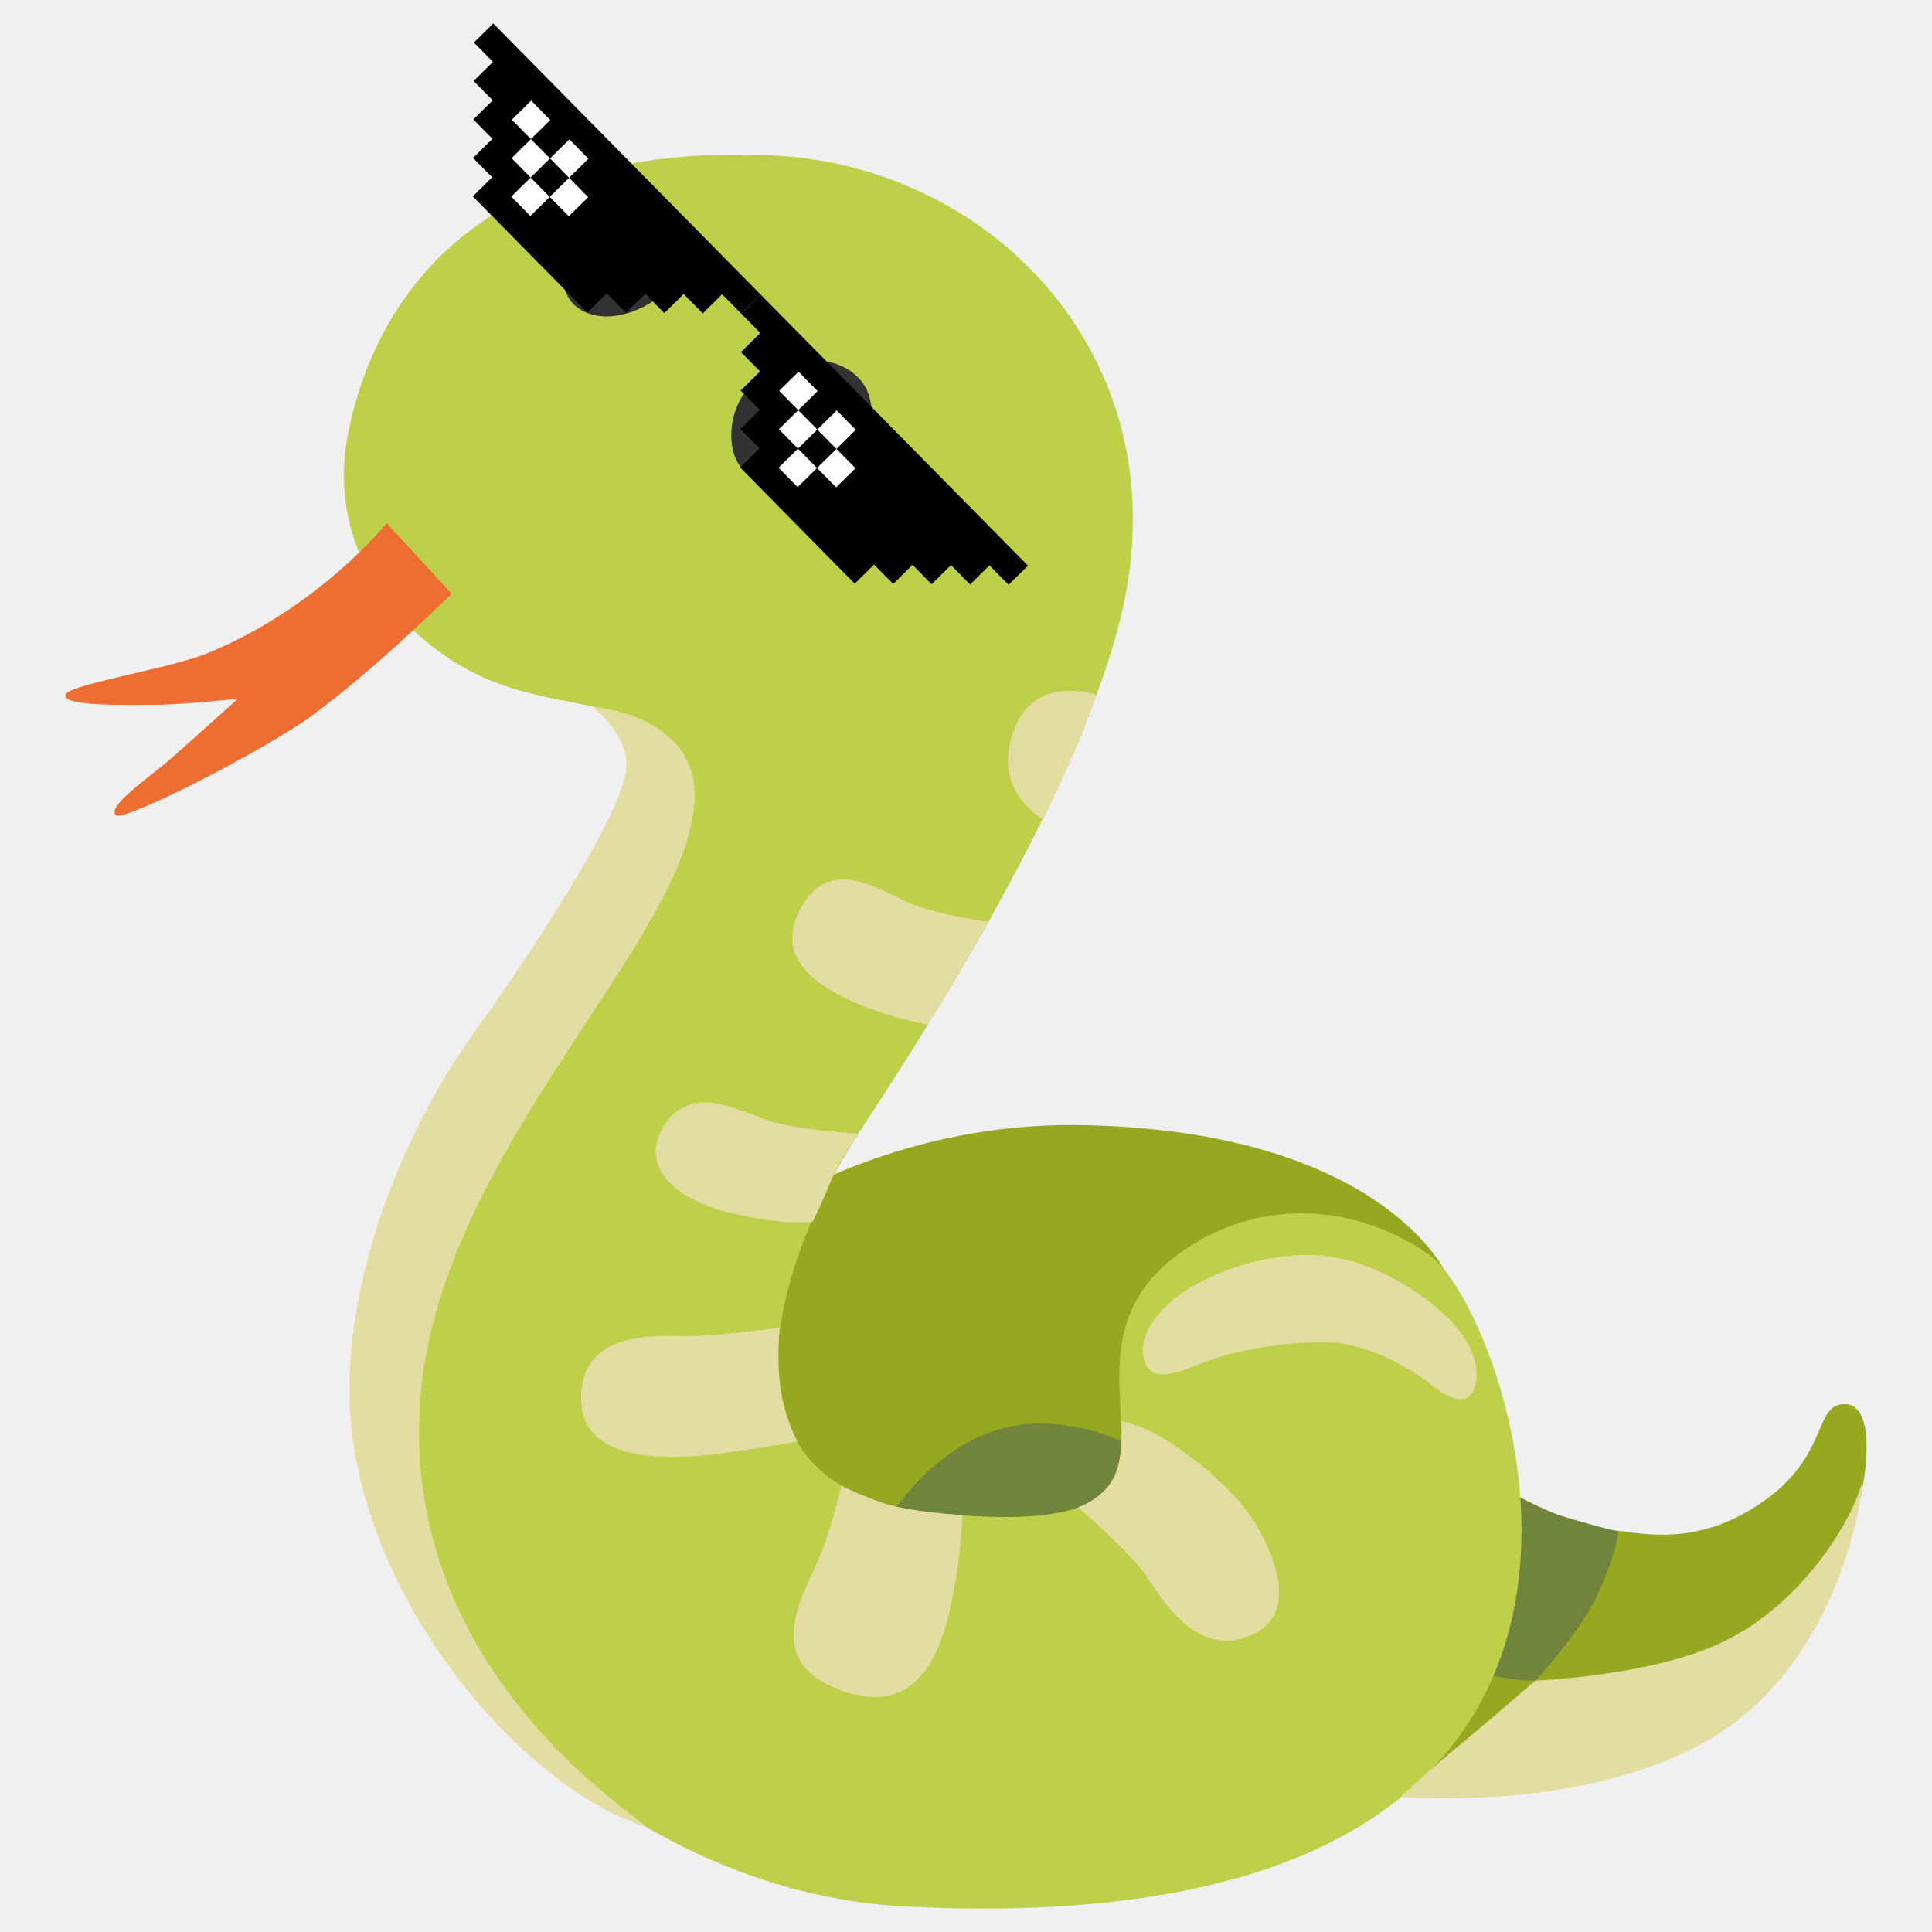
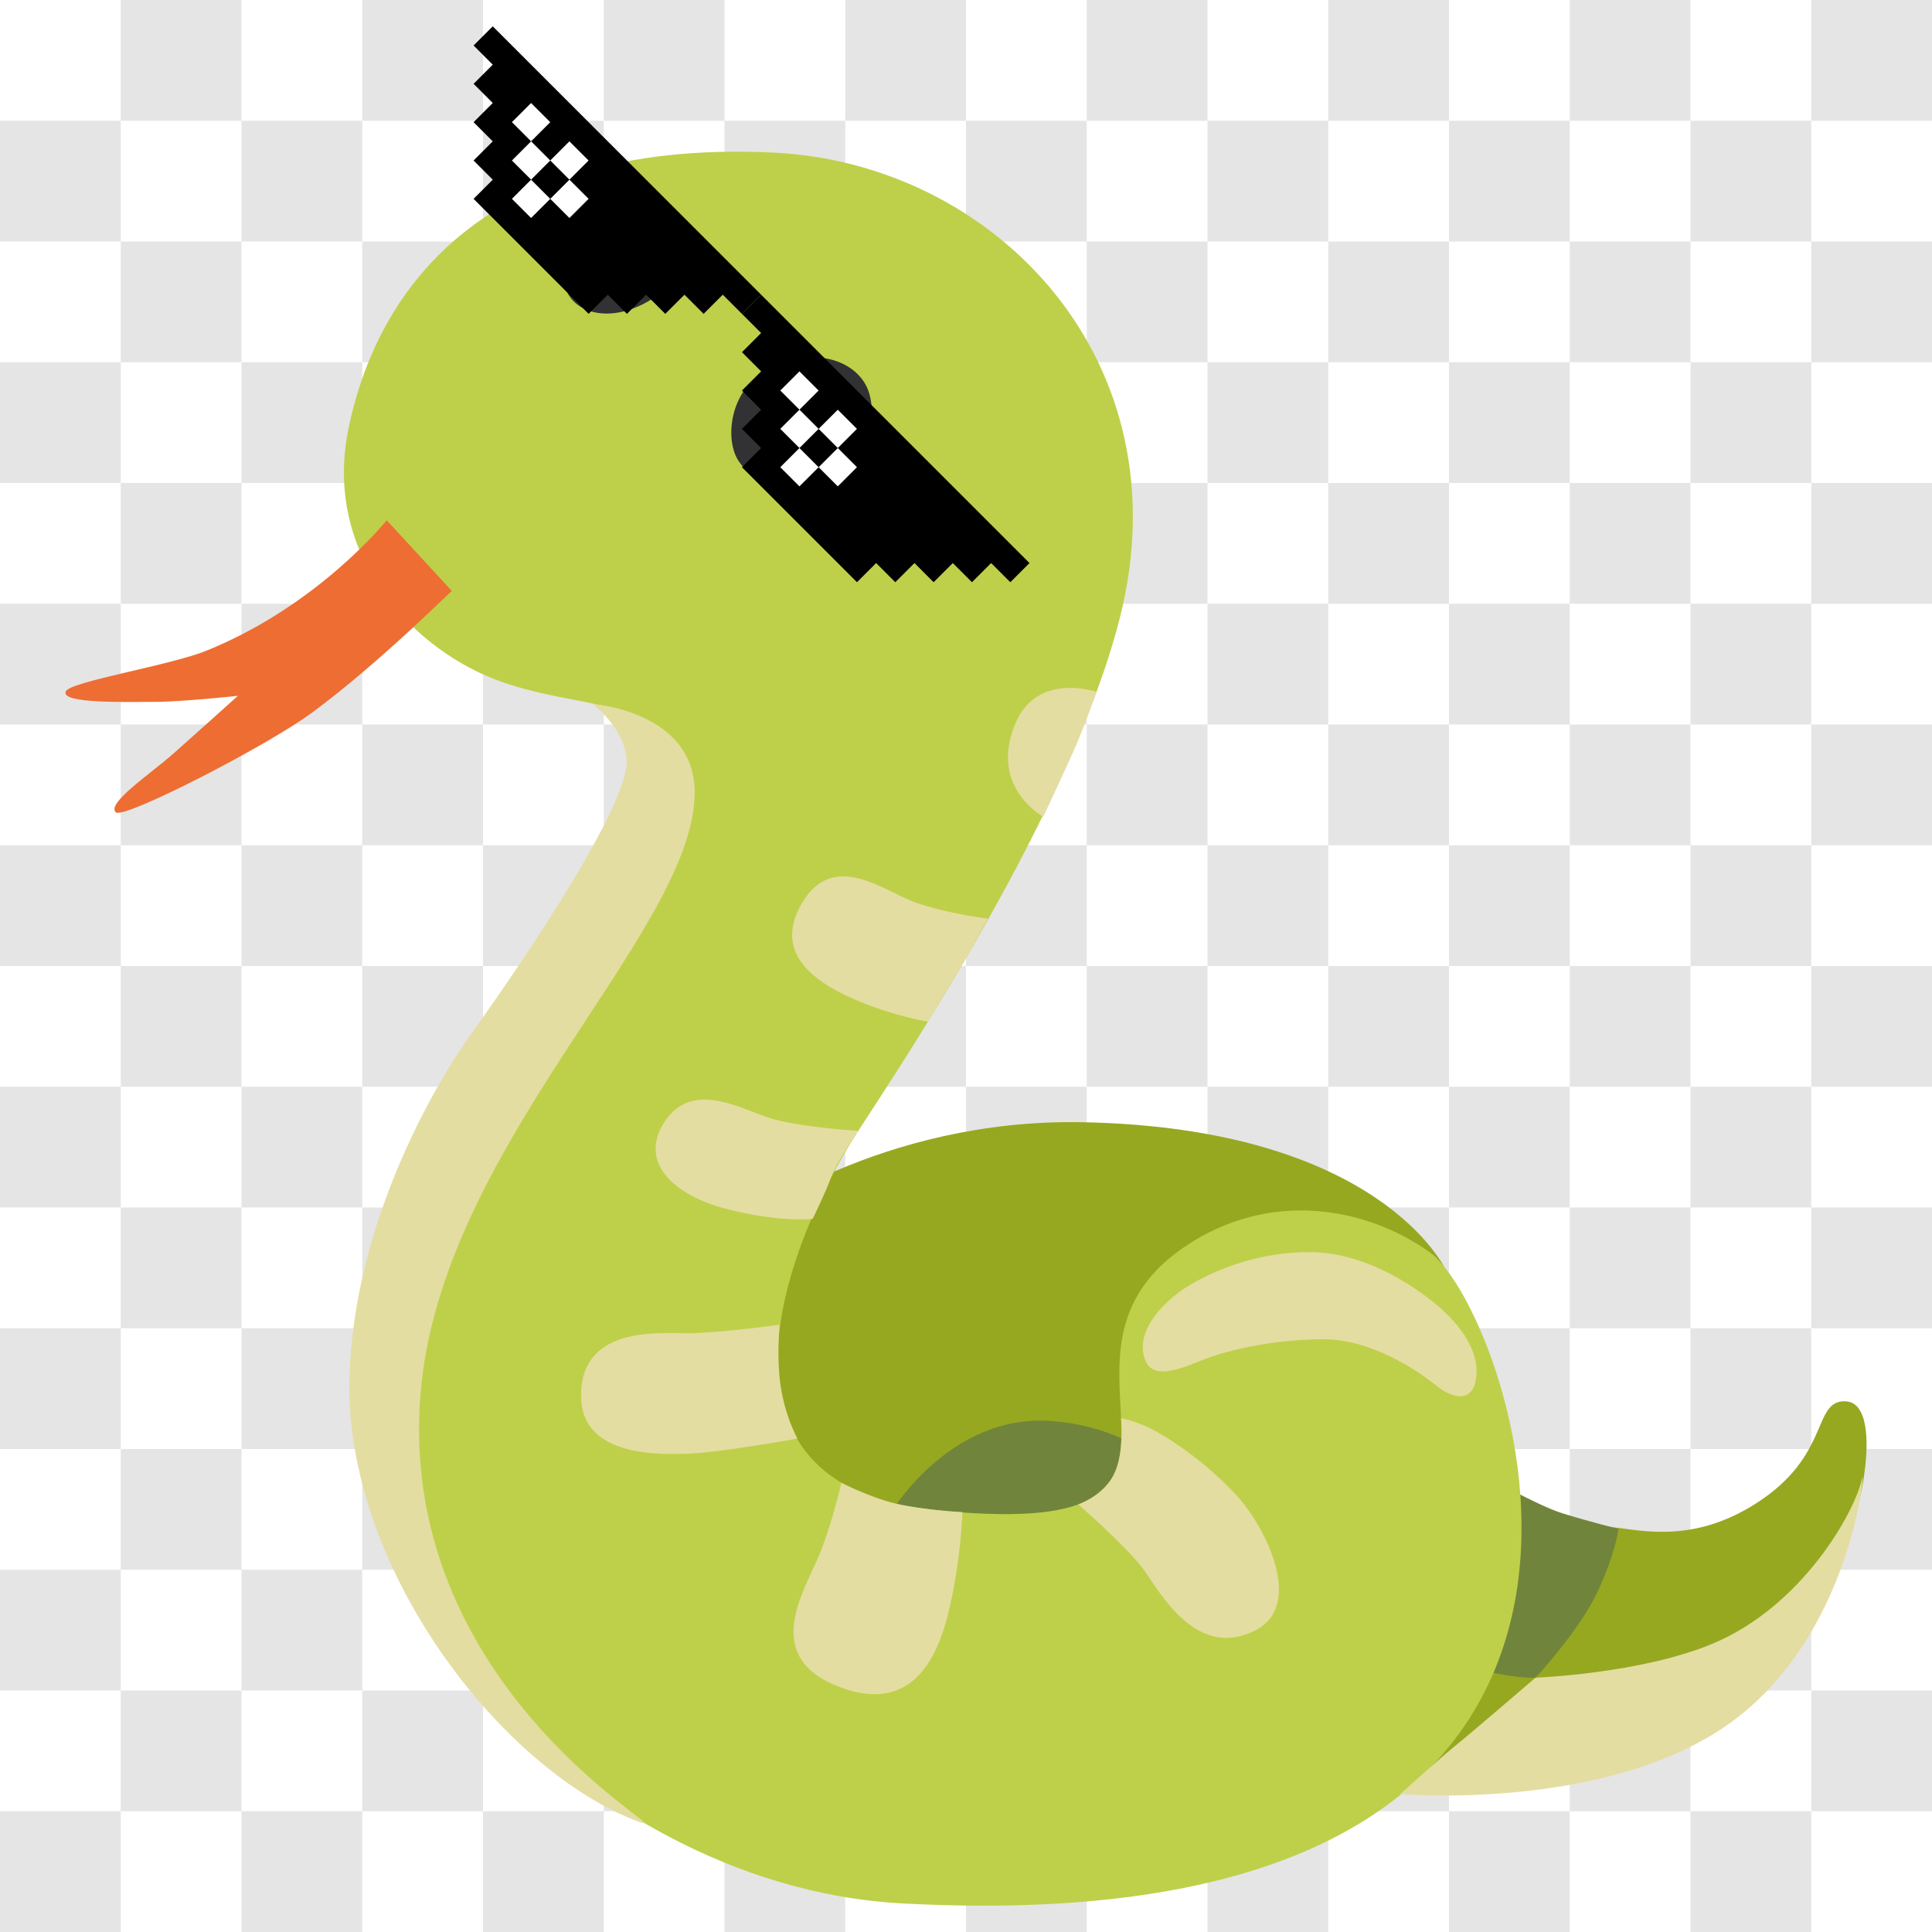
<svg xmlns="http://www.w3.org/2000/svg" width="64" height="64" viewBox="0 0 64 64" version="1.1" id="svg1">
  <defs id="defs1" />
+   <g id="layer2">
+     <rect style="fill:#ffffff;fill-opacity:1;stroke:none;stroke-width:8;paint-order:stroke fill markers" id="rect1" width="64" height="64" x="0" y="0" />
+     <path id="rect2" style="fill:#000000;fill-opacity:0.104;stroke:none;stroke-width:8;paint-order:stroke fill markers;font-variation-settings:normal;opacity:1;vector-effect:none;stroke-linecap:butt;stroke-linejoin:miter;stroke-miterlimit:4;stroke-dasharray:none;stroke-dashoffset:0;stroke-opacity:1;-inkscape-stroke:none;stop-color:#000000;stop-opacity:1" d="M 4 0 L 4 4 L 8 4 L 8 0 L 4 0 z M 8 4 L 8 8 L 12 8 L 12 4 L 8 4 z M 12 4 L 16 4 L 16 0 L 12 0 L 12 4 z M 16 4 L 16 8 L 20 8 L 20 4 L 16 4 z M 20 4 L 24 4 L 24 0 L 20 0 L 20 4 z M 24 4 L 24 8 L 28 8 L 28 4 L 24 4 z M 28 4 L 32 4 L 32 0 L 28 0 L 28 4 z M 32 4 L 32 8 L 36 8 L 36 4 L 32 4 z M 36 4 L 40 4 L 40 0 L 36 0 L 36 4 z M 40 4 L 40 8 L 44 8 L 44 4 L 40 4 z M 44 4 L 48 4 L 48 0 L 44 0 L 44 4 z M 48 4 L 48 8 L 52 8 L 52 4 L 48 4 z M 52 4 L 56 4 L 56 0 L 52 0 L 52 4 z M 56 4 L 56 8 L 60 8 L 60 4 L 56 4 z M 60 4 L 64 4 L 64 0 L 60 0 L 60 4 z M 60 8 L 60 12 L 64 12 L 64 8 L 60 8 z M 60 12 L 56 12 L 56 16 L 60 16 L 60 12 z M 60 16 L 60 20 L 64 20 L 64 16 L 60 16 z M 60 20 L 56 20 L 56 24 L 60 24 L 60 20 z M 60 24 L 60 28 L 64 28 L 64 24 L 60 24 z M 60 28 L 56 28 L 56 32 L 60 32 L 60 28 z M 60 32 L 60 36 L 64 36 L 64 32 L 60 32 z M 60 36 L 56 36 L 56 40 L 60 40 L 60 36 z M 60 40 L 60 44 L 64 44 L 64 40 L 60 40 z M 60 44 L 56 44 L 56 48 L 60 48 L 60 44 z M 60 48 L 60 52 L 64 52 L 64 48 L 60 48 z M 60 52 L 56 52 L 56 56 L 60 56 L 60 52 z M 60 56 L 60 60 L 64 60 L 64 56 L 60 56 z M 60 60 L 56 60 L 56 64 L 60 64 L 60 60 z M 56 60 L 56 56 L 52 56 L 52 60 L 56 60 z M 52 60 L 48 60 L 48 64 L 52 64 L 52 60 z M 48 60 L 48 56 L 44 56 L 44 60 L 48 60 z M 44 60 L 40 60 L 40 64 L 44 64 L 44 60 z M 40 60 L 40 56 L 36 56 L 36 60 L 40 60 z M 36 60 L 32 60 L 32 64 L 36 64 L 36 60 z M 32 60 L 32 56 L 28 56 L 28 60 L 32 60 z M 28 60 L 24 60 L 24 64 L 28 64 L 28 60 z M 24 60 L 24 56 L 20 56 L 20 60 L 24 60 z M 20 60 L 16 60 L 16 64 L 20 64 L 20 60 z M 16 60 L 16 56 L 12 56 L 12 60 L 16 60 z M 12 60 L 8 60 L 8 64 L 12 64 L 12 60 z M 8 60 L 8 56 L 4 56 L 4 60 L 8 60 z M 4 60 L 0 60 L 0 64 L 4 64 L 4 60 z M 4 56 L 4 52 L 0 52 L 0 56 L 4 56 z M 4 52 L 8 52 L 8 48 L 4 48 L 4 52 z M 4 48 L 4 44 L 0 44 L 0 48 L 4 48 z M 4 44 L 8 44 L 8 40 L 4 40 L 4 44 z M 4 40 L 4 36 L 0 36 L 0 40 L 4 40 z M 4 36 L 8 36 L 8 32 L 4 32 L 4 36 z M 4 32 L 4 28 L 0 28 L 0 32 L 4 32 z M 4 28 L 8 28 L 8 24 L 4 24 L 4 28 z M 4 24 L 4 20 L 0 20 L 0 24 L 4 24 z M 4 20 L 8 20 L 8 16 L 4 16 L 4 20 z M 4 16 L 4 12 L 0 12 L 0 16 L 4 16 z M 4 12 L 8 12 L 8 8 L 4 8 L 4 12 z M 4 8 L 4 4 L 0 4 L 0 8 L 4 8 z M 8 12 L 8 16 L 12 16 L 12 12 L 8 12 z M 12 12 L 16 12 L 16 8 L 12 8 L 12 12 z M 16 12 L 16 16 L 20 16 L 20 12 L 16 12 z M 20 12 L 24 12 L 24 8 L 20 8 L 20 12 z M 24 12 L 24 16 L 28 16 L 28 12 L 24 12 z M 28 12 L 32 12 L 32 8 L 28 8 L 28 12 z M 32 12 L 32 16 L 36 16 L 36 12 L 32 12 z M 36 12 L 40 12 L 40 8 L 36 8 L 36 12 z M 40 12 L 40 16 L 44 16 L 44 12 L 40 12 z M 44 12 L 48 12 L 48 8 L 44 8 L 44 12 z M 48 12 L 48 16 L 52 16 L 52 12 L 48 12 z M 52 12 L 56 12 L 56 8 L 52 8 L 52 12 z M 52 16 L 52 20 L 56 20 L 56 16 L 52 16 z M 52 20 L 48 20 L 48 24 L 52 24 L 52 20 z M 52 24 L 52 28 L 56 28 L 56 24 L 52 24 z M 52 28 L 48 28 L 48 32 L 52 32 L 52 28 z M 52 32 L 52 36 L 56 36 L 56 32 L 52 32 z M 52 36 L 48 36 L 48 40 L 52 40 L 52 36 z M 52 40 L 52 44 L 56 44 L 56 40 L 52 40 z M 52 44 L 48 44 L 48 48 L 52 48 L 52 44 z M 52 48 L 52 52 L 56 52 L 56 48 L 52 48 z M 52 52 L 48 52 L 48 56 L 52 56 L 52 52 z M 48 52 L 48 48 L 44 48 L 44 52 L 48 52 z M 44 52 L 40 52 L 40 56 L 44 56 L 44 52 z M 40 52 L 40 48 L 36 48 L 36 52 L 40 52 z M 36 52 L 32 52 L 32 56 L 36 56 L 36 52 z M 32 52 L 32 48 L 28 48 L 28 52 L 32 52 z M 28 52 L 24 52 L 24 56 L 28 56 L 28 52 z M 24 52 L 24 48 L 20 48 L 20 52 L 24 52 z M 20 52 L 16 52 L 16 56 L 20 56 L 20 52 z M 16 52 L 16 48 L 12 48 L 12 52 L 16 52 z M 12 52 L 8 52 L 8 56 L 12 56 L 12 52 z M 12 48 L 12 44 L 8 44 L 8 48 L 12 48 z M 12 44 L 16 44 L 16 40 L 12 40 L 12 44 z M 12 40 L 12 36 L 8 36 L 8 40 L 12 40 z M 12 36 L 16 36 L 16 32 L 12 32 L 12 36 z M 12 32 L 12 28 L 8 28 L 8 32 L 12 32 z M 12 28 L 16 28 L 16 24 L 12 24 L 12 28 z M 12 24 L 12 20 L 8 20 L 8 24 L 12 24 z M 12 20 L 16 20 L 16 16 L 12 16 L 12 20 z M 16 20 L 16 24 L 20 24 L 20 20 L 16 20 z M 20 20 L 24 20 L 24 16 L 20 16 L 20 20 z M 24 20 L 24 24 L 28 24 L 28 20 L 24 20 z M 28 20 L 32 20 L 32 16 L 28 16 L 28 20 z M 32 20 L 32 24 L 36 24 L 36 20 L 32 20 z M 36 20 L 40 20 L 40 16 L 36 16 L 36 20 z M 40 20 L 40 24 L 44 24 L 44 20 L 40 20 z M 44 20 L 48 20 L 48 16 L 44 16 L 44 20 z M 44 24 L 44 28 L 48 28 L 48 24 L 44 24 z M 44 28 L 40 28 L 40 32 L 44 32 L 44 28 z M 44 32 L 44 36 L 48 36 L 48 32 L 44 32 z M 44 36 L 40 36 L 40 40 L 44 40 L 44 36 z M 44 40 L 44 44 L 48 44 L 48 40 L 44 40 z M 44 44 L 40 44 L 40 48 L 44 48 L 44 44 z M 40 44 L 40 40 L 36 40 L 36 44 L 40 44 z M 36 44 L 32 44 L 32 48 L 36 48 L 36 44 z M 32 44 L 32 40 L 28 40 L 28 44 L 32 44 z M 28 44 L 24 44 L 24 48 L 28 48 L 28 44 z M 24 44 L 24 40 L 20 40 L 20 44 L 24 44 z M 20 44 L 16 44 L 16 48 L 20 48 L 20 44 z M 20 40 L 20 36 L 16 36 L 16 40 L 20 40 z M 20 36 L 24 36 L 24 32 L 20 32 L 20 36 z M 20 32 L 20 28 L 16 28 L 16 32 L 20 32 z M 20 28 L 24 28 L 24 24 L 20 24 L 20 28 z M 24 28 L 24 32 L 28 32 L 28 28 L 24 28 z M 28 28 L 32 28 L 32 24 L 28 24 L 28 28 z M 32 28 L 32 32 L 36 32 L 36 28 L 32 28 z M 36 28 L 40 28 L 40 24 L 36 24 L 36 28 z M 36 32 L 36 36 L 40 36 L 40 32 L 36 32 z M 36 36 L 32 36 L 32 40 L 36 40 L 36 36 z M 32 36 L 32 32 L 28 32 L 28 36 L 32 36 z M 28 36 L 24 36 L 24 40 L 28 40 L 28 36 z " />
+   </g>
  <g id="layer1">
-     <g id="g3" transform="translate(-6.800556,-8.966296)">
+     <g id="g3" transform="translate(-6.800556,-9.062147)" style="display:inline">
      <g id="g1" transform="translate(-91.77357,-112.252)">
        <path style="fill:#96a820;stroke-width:0.5" d="m 123.21,161.774 c 0,0 4.495,-3.41 11.215,-3.285 9.95,0.19 12.06,4.925 12.06,4.925 l 1.595,7.51 c 0,0 3.005,0.89 3.94,0.985 0.94,0.095 2.77,0.585 4.975,-0.96 2.205,-1.55 1.64,-3.26 2.72,-3.215 1.41,0.06 0.42,4.785 -0.8,6.29 -1.22,1.5 -6.665,4.365 -8.965,4.975 -2.3,0.61 -3.005,1.57 -5.395,1.62 -2.395,0.045 -8.4,-1.57 -8.4,-1.57 l -12.95,-6.1 v -11.175 z" id="path1" />
        <path style="fill:#70853b;stroke-width:0.5" d="m 127.95,171.629 c 0,0 1.97,-3.52 5.49,-3.24 3.52,0.28 4.785,2.77 4.785,2.77 l -7.79,2.535 z" id="path2" />
        <path style="fill:#70853b;stroke-width:0.5" d="m 146.015,176.184 c 2.485,0.8 3.425,0.705 3.425,0.705 0,0 1.455,-1.55 2.065,-2.865 0.61,-1.315 0.68,-2.065 0.68,-2.065 0,0 -0.96,-0.235 -1.855,-0.515 -0.89,-0.28 -2.675,-1.315 -2.675,-1.315 l -2.065,5.68 z" id="path3" />
        <path style="fill:#bed04a;stroke-width:0.5" d="m 124.195,126.369 c 7.32,0.35 13.64,6.875 11.475,15.415 -1.62,6.38 -7.255,14.82 -8.66,16.985 -2.58,3.99 -5.35,11.73 2.415,12.555 11.105,1.175 2.905,-4.915 8.335,-8.67 2.85,-1.97 6.095,-1.35 8.185,0.15 2.725,1.96 10.31,23.03 -17.455,21.565 -5.77,-0.305 -10.355,-3.485 -12.88,-5.915 -7.475,-7.18 -1.74,-19.15 -1.265,-20.2 0.63,-1.405 6.54,-9.08 6.12,-11.54 -0.42,-2.465 -2.465,-1.83 -5.28,-2.815 -2.815,-0.985 -5.94,-4.1 -5.07,-8.375 0.81,-3.98 3.88,-9.645 14.08,-9.155 z" id="path4" />
        <path style="fill:#e4dda2;stroke-width:0.5" d="m 144.96,180.744 c 0,0 1.36,-1.23 1.83,-1.605 0.47,-0.375 2.65,-2.25 2.65,-2.25 0,0 3.465,-0.125 5.865,-1.125 2.98,-1.245 4.715,-4.365 4.95,-5.465 0.125,-0.595 -0.305,5.35 -4.575,8.235 -4.125,2.785 -10.72,2.21 -10.72,2.21 z" id="path5" />
        <path style="fill:#e4dda2;stroke-width:0.5" d="m 110.15,166.949 c -0.165,6.265 4.955,12.865 9.395,14.64 2.465,0.985 -7.885,-3.835 -7.04,-14.115 0.67,-8.175 8.905,-15.135 9.08,-19.78 0.105,-2.815 -3.38,-3.06 -3.38,-3.06 0,0 1.08,0.81 1.125,1.865 0.07,1.69 -4.295,7.885 -5.21,9.15 -0.905,1.27 -3.825,5.95 -3.97,11.3 z" id="path6" />
        <path style="fill:#ee6d33;stroke-width:0.5" d="m 111.385,138.549 2.16,2.345 c 0.105,-0.145 -2.36,2.355 -4.645,4.035 -1.53,1.125 -6.24,3.535 -6.49,3.295 -0.315,-0.305 1.14,-1.265 1.935,-1.97 0.605,-0.535 2.11,-1.89 2.11,-1.89 0,0 -1.855,0.2 -2.745,0.2 -0.89,0 -3.165,0.07 -2.955,-0.35 0.165,-0.33 3.44,-0.85 4.67,-1.35 3.705,-1.5 5.96,-4.315 5.96,-4.315 z" id="path7" />
        <path style="fill:#323234;stroke-width:0.5" d="m 120.325,131.119 c -1.285,0.895 -2.535,0.67 -2.94,-0.08 -0.3,-0.56 -0.385,-1.62 0.8,-2.515 1.045,-0.79 2.385,-0.55 2.875,0.13 0.41,0.575 0.24,1.79 -0.735,2.465 z" id="path8" />
        <path style="fill:#323234;stroke-width:0.5" d="m 126.34,136.949 c -1.535,0.9 -2.78,0.435 -3.31,-0.38 -0.43,-0.665 -0.33,-2.265 0.915,-2.985 1.29,-0.75 2.72,-0.48 3.27,0.415 0.46,0.75 0.295,2.265 -0.875,2.95 z" id="path9" />
        <path style="fill:#e4dda2;stroke-width:0.5" d="m 132.22,145.259 c -0.915,2.125 0.915,3.11 0.915,3.11 0,0 0.715,-1.525 1.02,-2.215 0.375,-0.855 0.74,-1.92 0.74,-1.92 0,0 -1.945,-0.675 -2.675,1.025 z" id="path10" />
        <path style="fill:#e4dda2;stroke-width:0.5" d="m 131.305,151.744 c 0,0 -1.265,-0.14 -2.395,-0.53 -1.025,-0.355 -2.75,-1.8 -3.8,0.07 -0.97,1.725 0.655,2.675 1.935,3.205 1.195,0.495 2.27,0.67 2.27,0.67 0,0 0.82,-1.375 1.055,-1.76 0.235,-0.385 0.935,-1.655 0.935,-1.655 z" id="path11" />
        <path style="fill:#e4dda2;stroke-width:0.5" d="m 127.01,158.774 c 0,0 -1.69,-0.095 -2.78,-0.375 -0.955,-0.245 -2.7,-1.41 -3.66,0.105 -0.855,1.35 0.385,2.42 2.04,2.85 1.83,0.475 2.885,0.335 2.885,0.335 0,0 0.44,-0.895 0.615,-1.39 0.185,-0.505 0.9,-1.525 0.9,-1.525 z" id="path12" />
        <path style="fill:#e4dda2;stroke-width:0.5" d="m 124.395,165.199 c 0,0 -2.04,0.28 -3.025,0.28 -1.02,0 -3.6,-0.24 -3.545,2.135 0.045,2.04 2.81,1.87 3.52,1.855 1.01,-0.025 3.645,-0.5 3.645,-0.5 0,0 -0.45,-0.8 -0.58,-1.92 -0.1,-0.82 -0.015,-1.85 -0.015,-1.85 z" id="path13" />
        <path style="fill:#e4dda2;stroke-width:0.5" d="m 126.445,170.434 c 0,0 -0.33,1.485 -0.81,2.57 -0.53,1.195 -1.76,3.24 0.74,4.19 2.31,0.88 3.24,-0.775 3.66,-2.64 0.39,-1.735 0.42,-3.15 0.42,-3.15 0,0 -1.22,-0.055 -2.23,-0.285 -0.81,-0.195 -1.78,-0.685 -1.78,-0.685 z" id="path14" />
        <path style="fill:#e4dda2;stroke-width:0.5" d="m 134.295,171.149 c 0,0 1.655,1.445 2.18,2.18 0.53,0.74 1.735,2.97 3.66,2.005 1.69,-0.845 0.325,-3.425 -0.495,-4.365 -0.685,-0.785 -1.725,-1.64 -2.71,-2.205 -0.66,-0.375 -1.22,-0.47 -1.22,-0.47 0,0 0.115,1.03 -0.19,1.76 -0.32,0.785 -1.225,1.095 -1.225,1.095 z" id="path15" />
        <path style="fill:#e4dda2;stroke-width:0.5" d="m 136.48,166.279 c 0.17,0.58 0.675,0.605 1.795,0.14 1.195,-0.495 2.815,-0.74 4.155,-0.74 1.585,0 3.13,1.055 3.695,1.515 0.565,0.46 1.245,0.62 1.35,-0.26 0.105,-0.88 -0.53,-1.865 -1.76,-2.745 -0.75,-0.535 -2.09,-1.36 -3.67,-1.395 -1.685,-0.035 -3.24,0.565 -4.225,1.195 -0.61,0.395 -1.625,1.34 -1.34,2.29 z" id="path16" />
      </g>
-       <g id="g2" transform="matrix(0.298863,0.3030647,-0.3030647,0.298863,21.53608,11.32424)">
+       <g id="g2" transform="matrix(0.3,0.3,-0.3,0.3,21.53608,11.52196)" style="display:inline">
        <path id="path18813-6-5" style="fill:#000000;stroke-width:0.265" d="m 0,-5.292 v 1.058 1.058 h 1.058 1.058 v 1.058 1.058 H 3.175 4.233 V 0 1.058 H 5.292 6.35 V 2.117 3.175 h 1.058 1.058 v 1.058 1.058 h 6.35 6.35 V 4.233 3.175 H 22.225 23.283 V 2.117 1.058 H 24.342 25.4 V 0 -1.058 h 1.058 1.058 V -2.117 -3.175 H 28.575 29.633 V -4.233 -5.292 H 14.817 Z" />
        <g id="g19784-6" transform="translate(-55,-155.2917)">
          <path id="path18979-2" style="fill:#ffffff;fill-opacity:1;stroke:none;stroke-width:0.265px;stroke-linecap:butt;stroke-linejoin:miter;stroke-opacity:1" d="M 67.7,156.35 H 66.641 65.583 v 1.058 1.058 h 1.058 1.058 v -1.058 z" />
          <path id="path19773-9" style="fill:#ffffff;fill-opacity:1;stroke:none;stroke-width:0.265px;stroke-linecap:butt;stroke-linejoin:miter;stroke-opacity:1" d="m 67.7,154.233 v 1.058 1.058 h 1.058 1.058 v -1.058 -1.058 h -1.058 z" />
          <path id="path19769-1" style="fill:#ffffff;fill-opacity:1;stroke:none;stroke-width:0.265px;stroke-linecap:butt;stroke-linejoin:miter;stroke-opacity:1" d="m 65.583,154.233 h 1.058 1.058 v -1.058 -1.058 H 66.641 65.583 v 1.058 z" />
          <path id="path19767-2" style="fill:#ffffff;fill-opacity:1;stroke:none;stroke-width:0.265px;stroke-linecap:butt;stroke-linejoin:miter;stroke-opacity:1" d="m 63.466,154.233 v 1.058 1.058 h 1.058 1.058 v -1.058 -1.058 h -1.058 z" />
          <path id="path19765-7" style="fill:#ffffff;fill-opacity:1;stroke:none;stroke-width:0.265px;stroke-linecap:butt;stroke-linejoin:miter;stroke-opacity:1" d="m 61.35,152.117 v 1.058 1.058 h 1.058 1.058 v -1.058 -1.058 h -1.058 z" />
        </g>
        <path id="path18813-6-5-7" style="fill:#000000;stroke-width:0.265" d="m 29.633,-5.292 v 1.058 1.058 h 1.058 1.058 v 1.058 1.058 H 32.808 33.866 V 0 1.058 H 34.925 35.983 V 2.117 3.175 h 1.058 1.058 v 1.058 1.058 h 6.35 6.35 V 4.233 3.175 H 51.858 52.916 V 2.117 1.058 H 53.975 55.033 V 0 -1.058 h 1.058 1.058 V -2.117 -3.175 H 58.208 59.266 V -4.233 -5.292 H 44.45 Z" />
        <g id="g19784-6-0" transform="translate(-25.367,-155.2917)">
          <path id="path18979-2-9" style="fill:#ffffff;fill-opacity:1;stroke:none;stroke-width:0.265px;stroke-linecap:butt;stroke-linejoin:miter;stroke-opacity:1" d="M 67.7,156.35 H 66.641 65.583 v 1.058 1.058 h 1.058 1.058 v -1.058 z" />
          <path id="path19773-9-3" style="fill:#ffffff;fill-opacity:1;stroke:none;stroke-width:0.265px;stroke-linecap:butt;stroke-linejoin:miter;stroke-opacity:1" d="m 67.7,154.233 v 1.058 1.058 h 1.058 1.058 v -1.058 -1.058 h -1.058 z" />
          <path id="path19769-1-6" style="fill:#ffffff;fill-opacity:1;stroke:none;stroke-width:0.265px;stroke-linecap:butt;stroke-linejoin:miter;stroke-opacity:1" d="m 65.583,154.233 h 1.058 1.058 v -1.058 -1.058 H 66.641 65.583 v 1.058 z" />
          <path id="path19767-2-0" style="fill:#ffffff;fill-opacity:1;stroke:none;stroke-width:0.265px;stroke-linecap:butt;stroke-linejoin:miter;stroke-opacity:1" d="m 63.466,154.233 v 1.058 1.058 h 1.058 1.058 v -1.058 -1.058 h -1.058 z" />
          <path id="path19765-7-6" style="fill:#ffffff;fill-opacity:1;stroke:none;stroke-width:0.265px;stroke-linecap:butt;stroke-linejoin:miter;stroke-opacity:1" d="m 61.35,152.117 v 1.058 1.058 h 1.058 1.058 v -1.058 -1.058 h -1.058 z" />
        </g>
      </g>
    </g>
  </g>
</svg>
